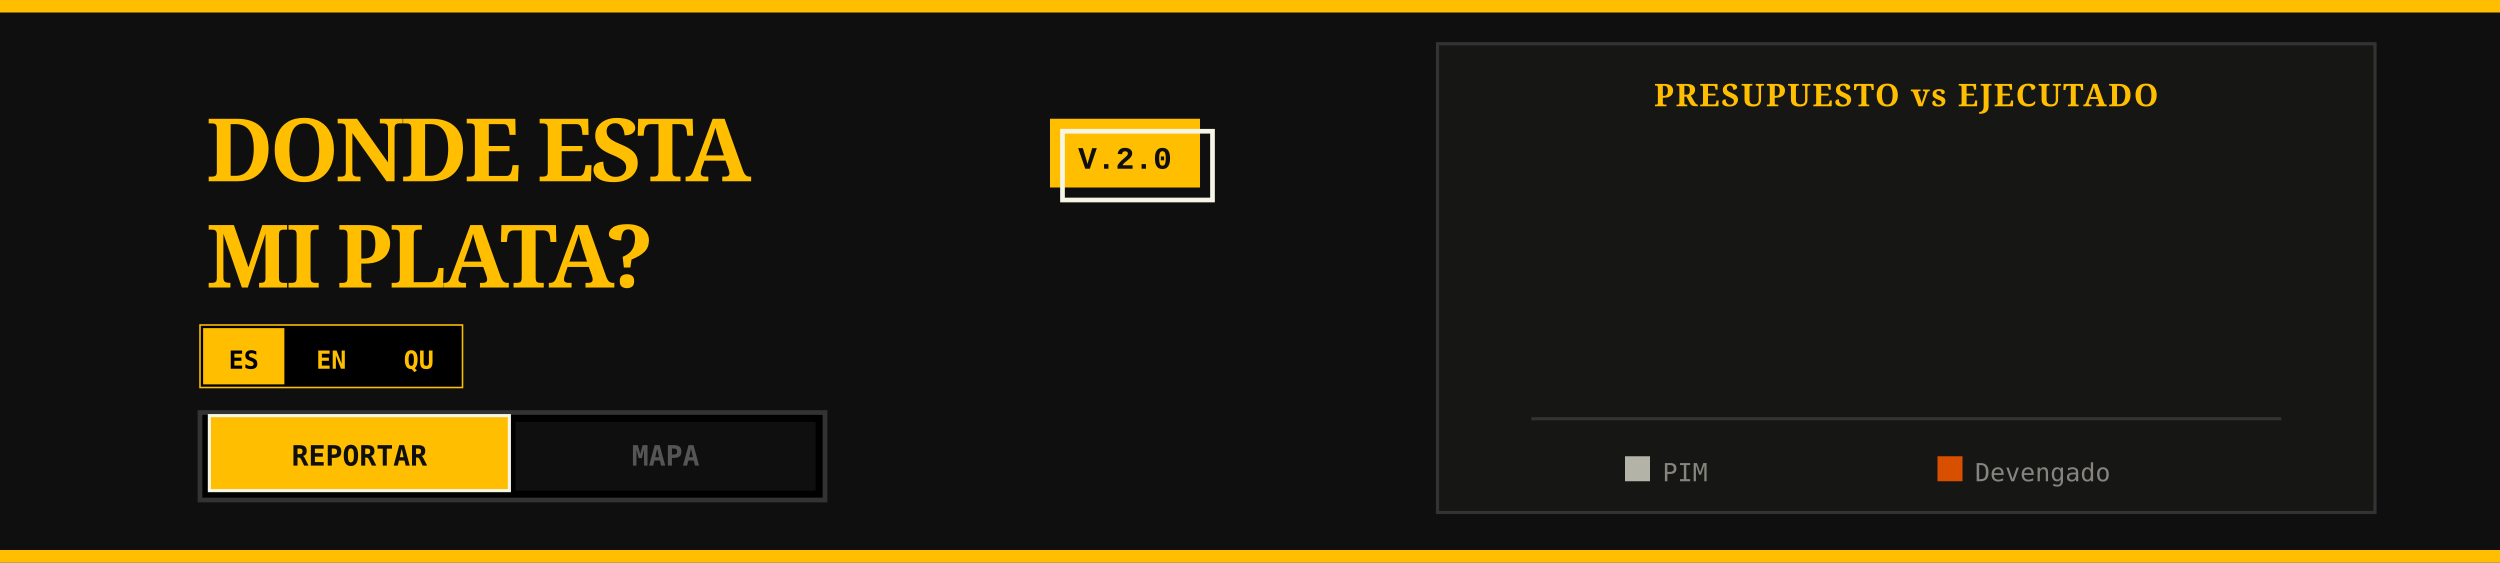
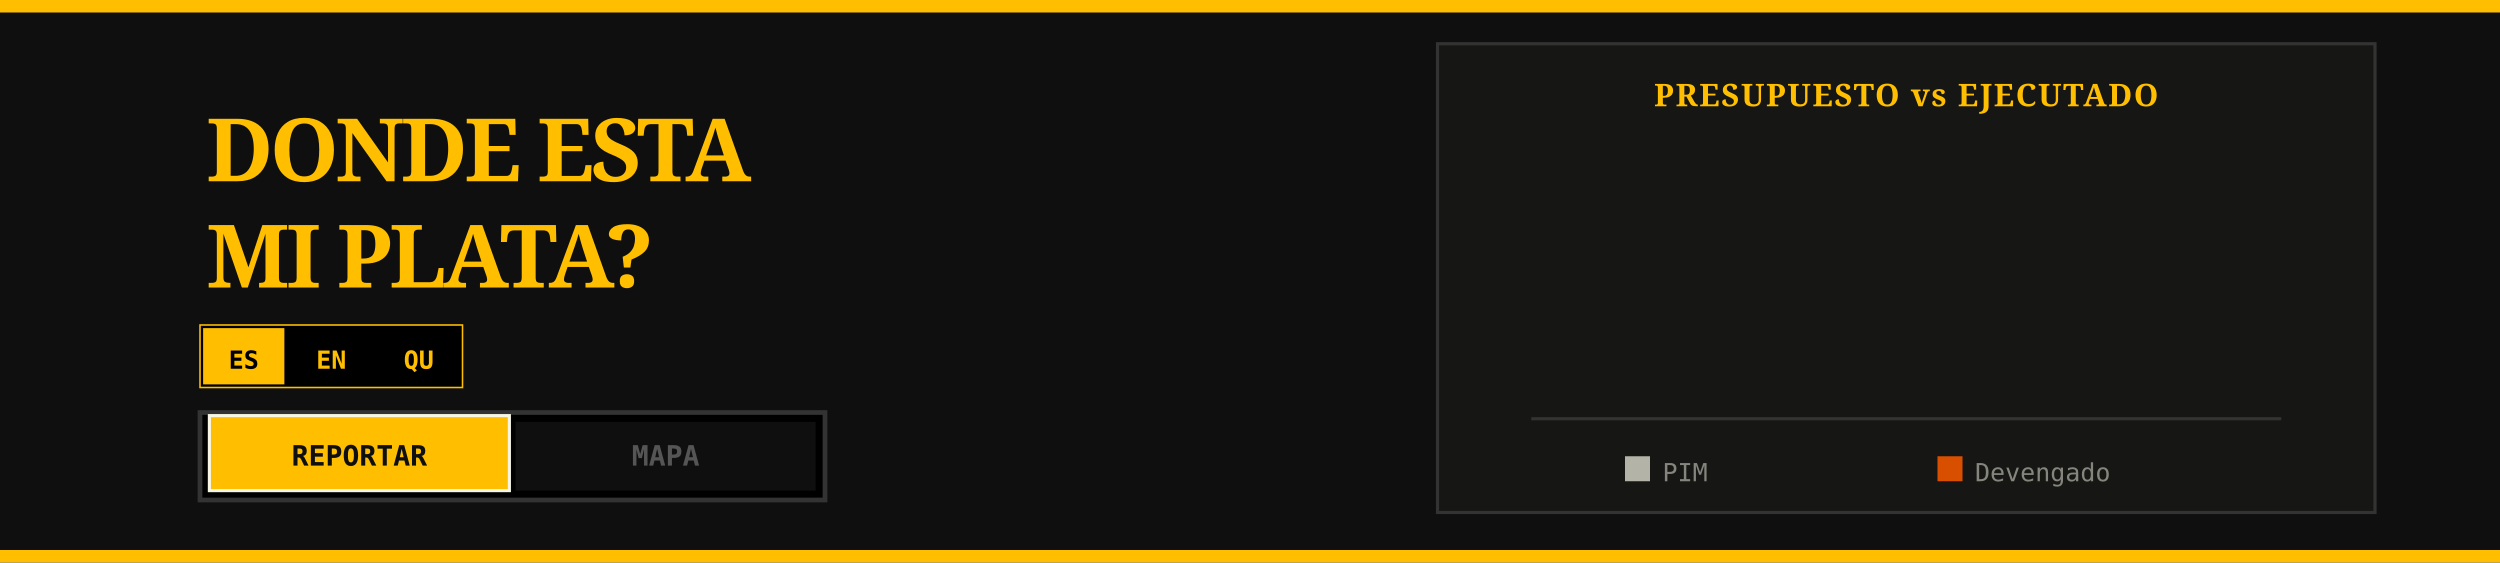
<svg xmlns="http://www.w3.org/2000/svg" viewBox="0 0 800 180" fill="none">
  <defs>
    <style>
      @keyframes gapFlash { 0%,65% { opacity: 0; } 75%,92% { opacity: 1; } 100% { opacity: 0; } }
      .gap-mark { animation: gapFlash 5s ease-in-out infinite; }
    </style>
  </defs>
  <rect width="800" height="180" fill="#0F0F0F" />
  <rect x="0" y="0" width="800" height="4" fill="#FFBF00" />
  <text x="66" y="58" font-family="'Merriweather',Georgia,serif" font-size="28" font-weight="900" fill="#FFBF00" letter-spacing="-0.04em" text-transform="uppercase">DONDE ESTA</text>
  <text x="66" y="92" font-family="'Merriweather',Georgia,serif" font-size="28" font-weight="900" fill="#FFBF00" letter-spacing="-0.04em" text-transform="uppercase">MI PLATA?</text>
-   <rect x="336" y="38" width="48" height="22" fill="#FFBF00" />
-   <rect x="340" y="42" width="48" height="22" fill="none" stroke="#F7F5E6" stroke-width="1.5" />
-   <text x="360" y="54" font-family="'Courier Prime','Courier New',monospace" font-size="10" font-weight="700" fill="#0F0F0F" text-anchor="middle">V.2.0</text>
  <g transform="translate(64, 104)">
    <rect x="0" y="0" width="84" height="20" fill="#000000" stroke="#FFBF00" stroke-width="0.5" />
    <rect x="1" y="1" width="26" height="18" fill="#FFBF00" />
    <text x="14" y="14" font-family="'Courier Prime',monospace" font-size="8" font-weight="700" fill="#000000" text-anchor="middle">ES</text>
    <text x="42" y="14" font-family="'Courier Prime',monospace" font-size="8" font-weight="700" fill="#FFBF00" text-anchor="middle">EN</text>
    <text x="70" y="14" font-family="'Courier Prime',monospace" font-size="8" font-weight="700" fill="#FFBF00" text-anchor="middle">QU</text>
  </g>
  <g transform="translate(64, 132)">
    <rect x="0" y="0" width="200" height="28" fill="#000000" stroke="#333333" stroke-width="1.5" />
    <rect x="3" y="1" width="96" height="24" fill="#FFBF00" stroke="#F7F5E6" stroke-width="1" />
    <text x="51" y="17" font-family="'Courier Prime',monospace" font-size="9" font-weight="700" fill="#0F0F0F" text-anchor="middle">REPORTAR</text>
    <rect x="101" y="3" width="96" height="22" fill="#0F0F0F" />
    <text x="149" y="17" font-family="'Courier Prime',monospace" font-size="9" font-weight="700" fill="#555555" text-anchor="middle">MAPA</text>
  </g>
  <g transform="translate(460, 14)">
    <rect x="0" y="0" width="300" height="150" rx="0" fill="#F7F5E6" fill-opacity="0.03" stroke="#333333" stroke-width="1" />
    <text x="150" y="20" font-family="'Merriweather',serif" font-size="10" font-weight="700" fill="#FFBF00" text-anchor="middle" letter-spacing="0.05em">PRESUPUESTO vs EJECUTADO</text>
    <line x1="30" y1="120" x2="270" y2="120" stroke="#333333" stroke-width="1" />
    <rect x="46" y="120" width="18" height="0" fill="#F7F5E6" fill-opacity="0.7">
      <animate attributeName="height" values="0;0;46;46" keyTimes="0;0.15;0.35;1" dur="5s" calcMode="spline" keySplines="0 0 1 1;0 0 0.58 1;0 0 1 1" repeatCount="indefinite" />
      <animate attributeName="y" values="120;120;74;74" keyTimes="0;0.15;0.35;1" dur="5s" calcMode="spline" keySplines="0 0 1 1;0 0 0.58 1;0 0 1 1" repeatCount="indefinite" />
    </rect>
    <rect x="106" y="120" width="18" height="0" fill="#F7F5E6" fill-opacity="0.7">
      <animate attributeName="height" values="0;0;30;30" keyTimes="0;0.25;0.45;1" dur="5s" calcMode="spline" keySplines="0 0 1 1;0 0 0.58 1;0 0 1 1" repeatCount="indefinite" />
      <animate attributeName="y" values="120;120;90;90" keyTimes="0;0.25;0.45;1" dur="5s" calcMode="spline" keySplines="0 0 1 1;0 0 0.58 1;0 0 1 1" repeatCount="indefinite" />
    </rect>
    <rect x="166" y="120" width="18" height="0" fill="#F7F5E6" fill-opacity="0.7">
      <animate attributeName="height" values="0;0;52;52" keyTimes="0;0.35;0.55;1" dur="5s" calcMode="spline" keySplines="0 0 1 1;0 0 0.58 1;0 0 1 1" repeatCount="indefinite" />
      <animate attributeName="y" values="120;120;68;68" keyTimes="0;0.35;0.55;1" dur="5s" calcMode="spline" keySplines="0 0 1 1;0 0 0.58 1;0 0 1 1" repeatCount="indefinite" />
    </rect>
    <rect x="226" y="120" width="18" height="0" fill="#F7F5E6" fill-opacity="0.7">
      <animate attributeName="height" values="0;0;18;18" keyTimes="0;0.45;0.65;1" dur="5s" calcMode="spline" keySplines="0 0 1 1;0 0 0.58 1;0 0 1 1" repeatCount="indefinite" />
      <animate attributeName="y" values="120;120;102;102" keyTimes="0;0.45;0.65;1" dur="5s" calcMode="spline" keySplines="0 0 1 1;0 0 0.58 1;0 0 1 1" repeatCount="indefinite" />
    </rect>
    <rect x="66" y="120" width="18" height="0" fill="#D94F00">
      <animate attributeName="height" values="0;0;22;22" keyTimes="0;0.2;0.5;1" dur="5s" calcMode="spline" keySplines="0 0 1 1;0 0 0.58 1;0 0 1 1" repeatCount="indefinite" />
      <animate attributeName="y" values="120;120;98;98" keyTimes="0;0.2;0.5;1" dur="5s" calcMode="spline" keySplines="0 0 1 1;0 0 0.58 1;0 0 1 1" repeatCount="indefinite" />
    </rect>
    <rect x="126" y="120" width="18" height="0" fill="#D94F00">
      <animate attributeName="height" values="0;0;8;8" keyTimes="0;0.3;0.55;1" dur="5s" calcMode="spline" keySplines="0 0 1 1;0 0 0.58 1;0 0 1 1" repeatCount="indefinite" />
      <animate attributeName="y" values="120;120;112;112" keyTimes="0;0.3;0.55;1" dur="5s" calcMode="spline" keySplines="0 0 1 1;0 0 0.58 1;0 0 1 1" repeatCount="indefinite" />
    </rect>
    <rect x="186" y="120" width="18" height="0" fill="#D94F00">
      <animate attributeName="height" values="0;0;30;30" keyTimes="0;0.4;0.6;1" dur="5s" calcMode="spline" keySplines="0 0 1 1;0 0 0.58 1;0 0 1 1" repeatCount="indefinite" />
      <animate attributeName="y" values="120;120;90;90" keyTimes="0;0.4;0.6;1" dur="5s" calcMode="spline" keySplines="0 0 1 1;0 0 0.58 1;0 0 1 1" repeatCount="indefinite" />
    </rect>
    <rect x="246" y="120" width="18" height="0" fill="#D94F00">
      <animate attributeName="height" values="0;0;6;6" keyTimes="0;0.5;0.7;1" dur="5s" calcMode="spline" keySplines="0 0 1 1;0 0 0.58 1;0 0 1 1" repeatCount="indefinite" />
      <animate attributeName="y" values="120;120;114;114" keyTimes="0;0.5;0.7;1" dur="5s" calcMode="spline" keySplines="0 0 1 1;0 0 0.58 1;0 0 1 1" repeatCount="indefinite" />
    </rect>
    <text x="75" y="92" font-family="'Courier Prime',monospace" font-size="7" fill="#D94F00" text-anchor="middle" class="gap-mark" opacity="0">GAP</text>
    <text x="255" y="98" font-family="'Courier Prime',monospace" font-size="7" fill="#D94F00" text-anchor="middle" class="gap-mark" opacity="0">GAP</text>
    <rect x="60" y="132" width="8" height="8" fill="#F7F5E6" fill-opacity="0.7" />
    <text x="72" y="140" font-family="'Courier Prime',monospace" font-size="8" fill="#F7F5E6" fill-opacity="0.5">PIM</text>
    <rect x="160" y="132" width="8" height="8" fill="#D94F00" />
    <text x="172" y="140" font-family="'Courier Prime',monospace" font-size="8" fill="#F7F5E6" fill-opacity="0.5">Devengado</text>
  </g>
  <rect x="0" y="176" width="800" height="4" fill="#FFBF00" />
</svg>
